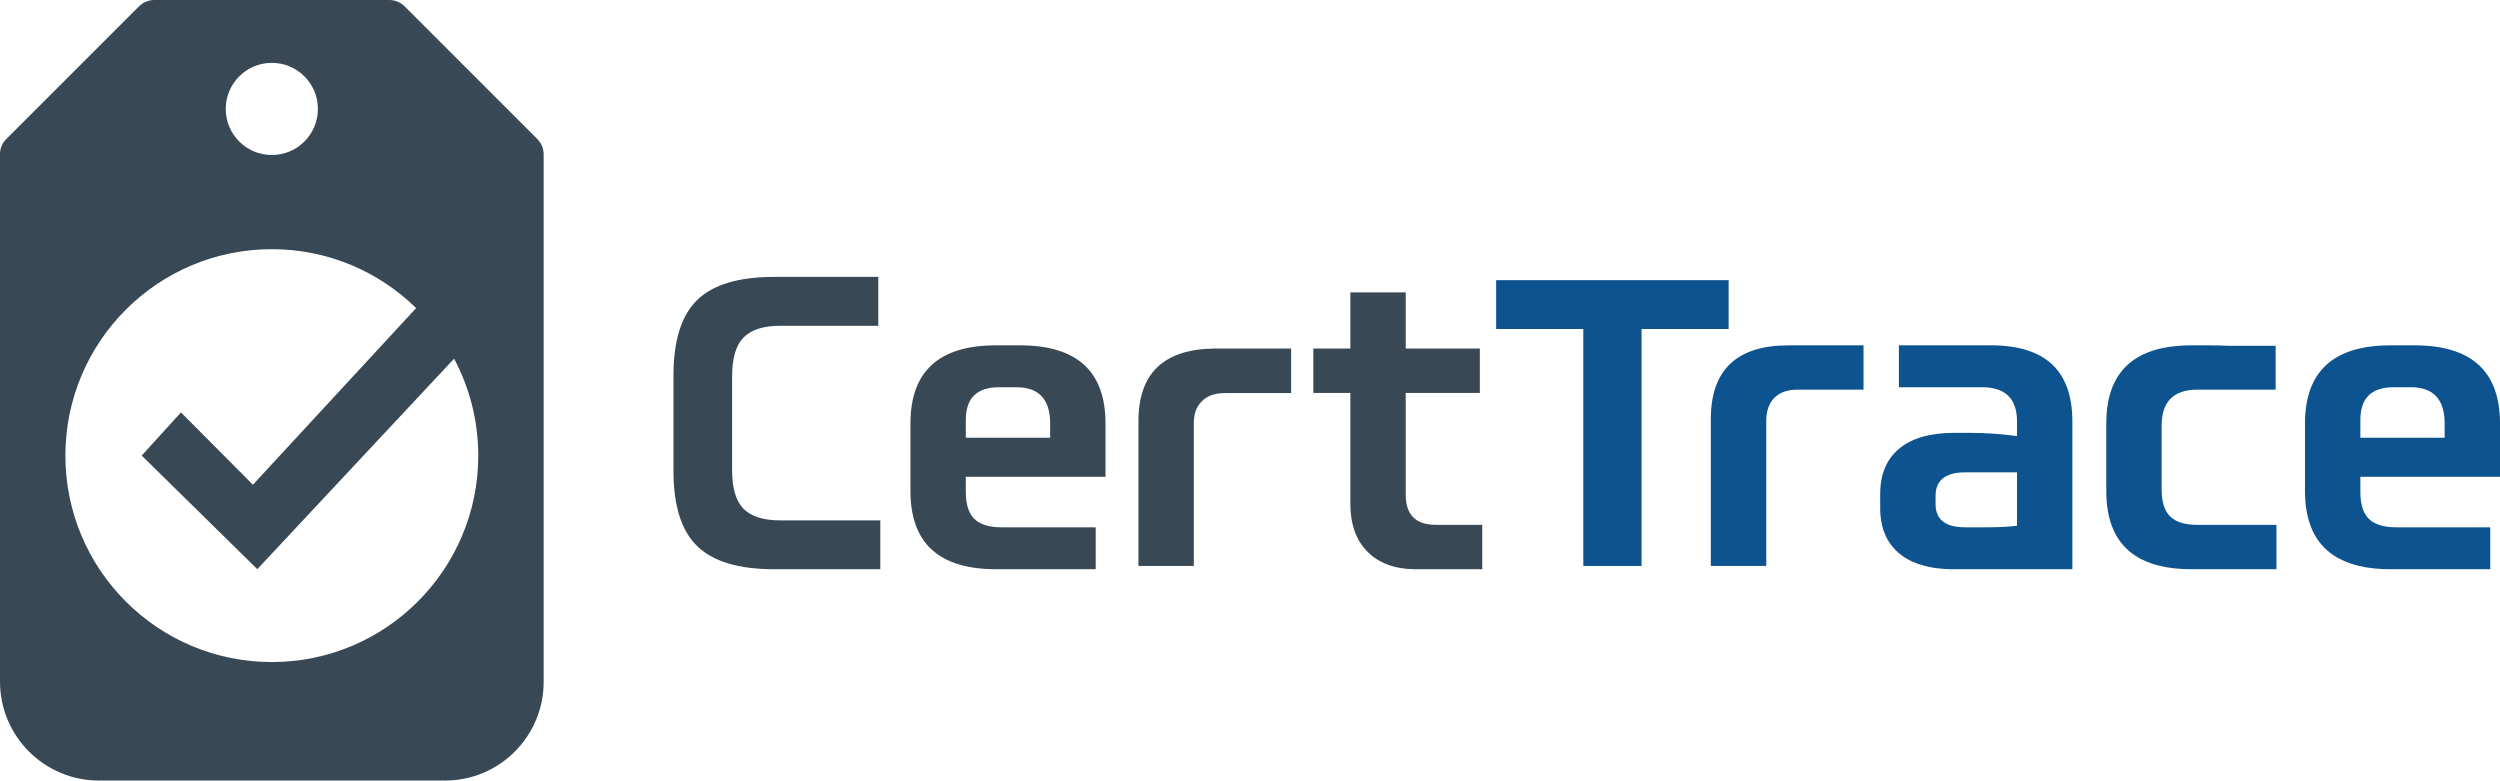
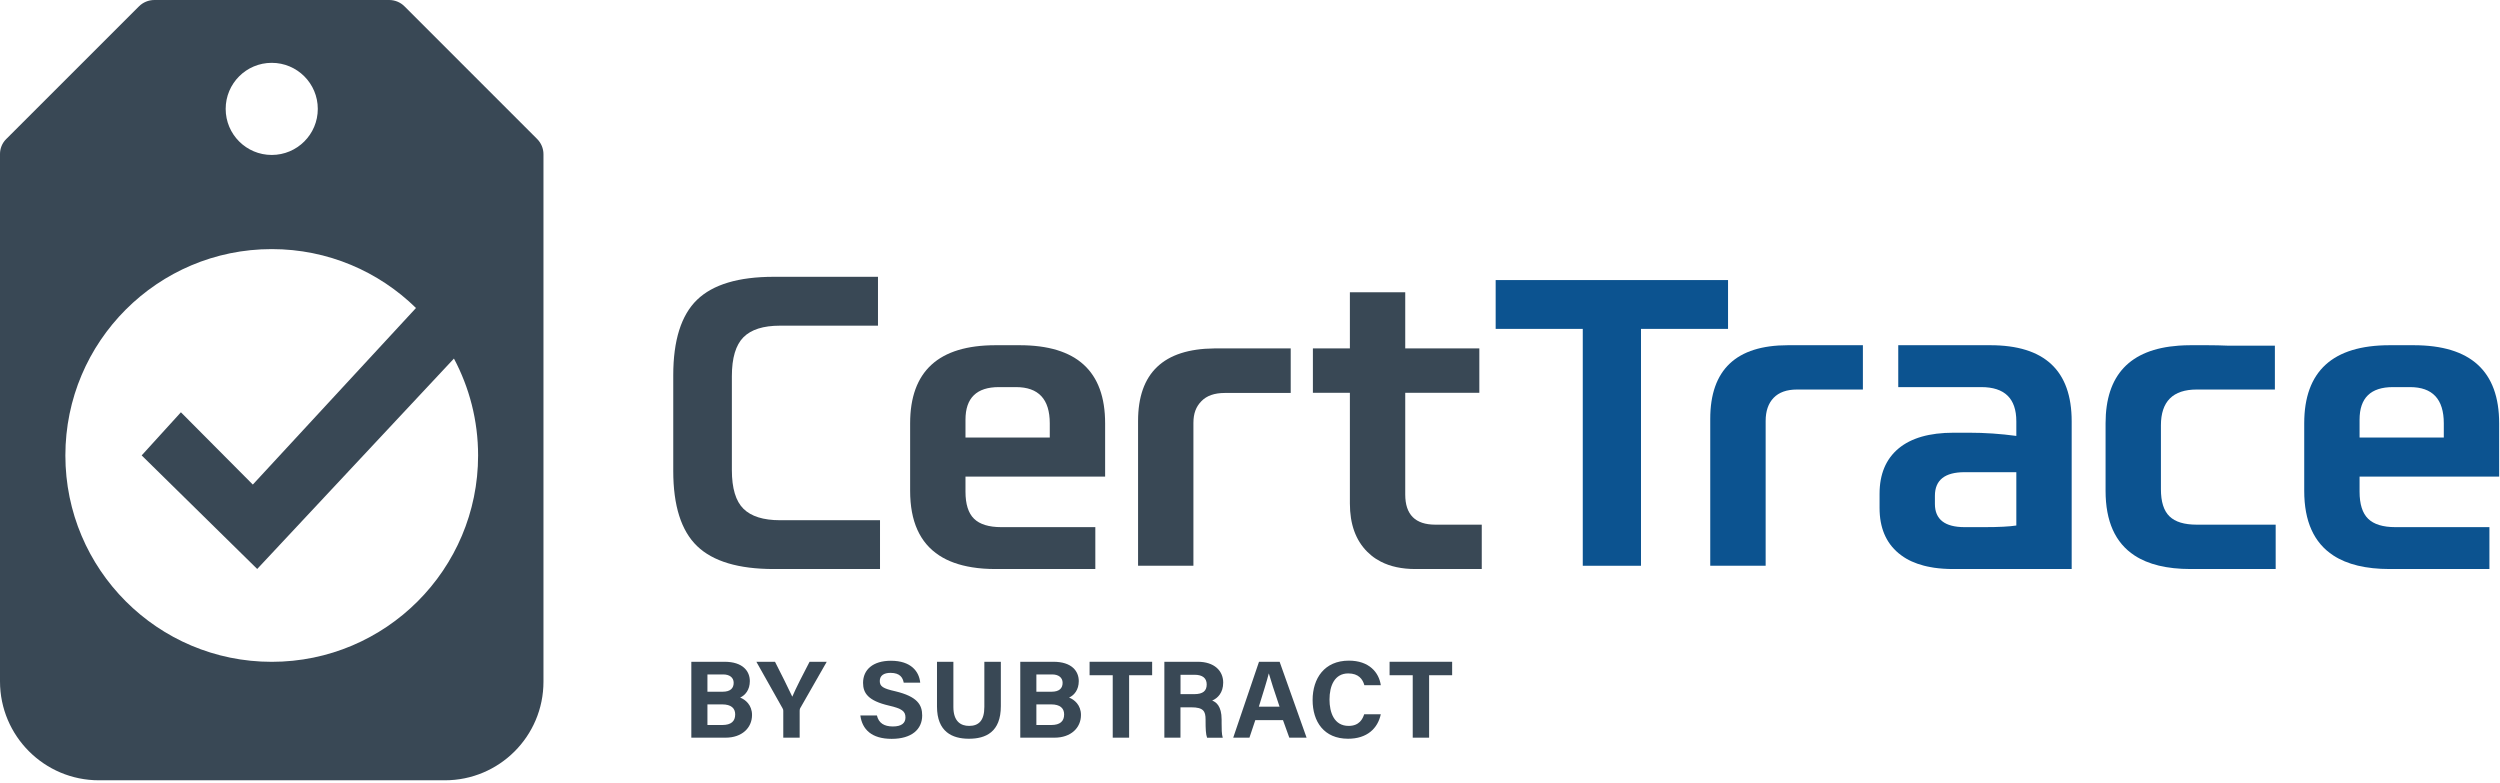
- <svg xmlns="http://www.w3.org/2000/svg" id="Layer_1" viewBox="0 0 443.85 138.58">
-   <defs>
-     <style>.cls-1{fill:#0c5390;}.cls-2{fill:#394855;}</style>
-   </defs>
-   <path class="cls-2" d="M95.4,24.69L71.83,1.12c-.72-.72-1.7-1.12-2.72-1.12H27.43c-1.04,0-2.04.41-2.77,1.15L1.08,24.72c-.69.69-1.08,1.64-1.08,2.62v93.67c0,9.7,7.87,17.57,17.57,17.57h61.44c9.67,0,17.51-7.84,17.51-17.51V27.39c0-1.01-.4-1.98-1.12-2.7ZM48.26,11.16c4.52,0,8.18,3.66,8.18,8.18s-3.66,8.18-8.18,8.18-8.18-3.66-8.18-8.18,3.66-8.18,8.18-8.18ZM48.26,117.54c-20.24,0-36.65-16.41-36.65-36.65s16.41-36.65,36.65-36.65c9.98,0,19.02,3.99,25.62,10.46l-28.98,31.36-12.77-12.84-6.97,7.66,20.52,20.17,34.94-37.37c2.73,5.13,4.29,10.99,4.29,17.21,0,20.24-16.41,36.65-36.65,36.65Z" />
-   <path class="cls-2" d="M202.12,74.77v25.71h9.83v-25.36c0-1.71.47-2.9,1.41-3.86.94-.98,2.32-1.47,4.16-1.47h11.71v-7.91h-13.56c-9.04.08-13.55,4.38-13.55,12.89Z" />
-   <path class="cls-2" d="M249.57,87.83v-18.07h13.16v-7.88h-13.16v-9.97h-9.83v9.97h-6.57v7.88h6.57v19.66c0,3.67,1.03,6.52,3.08,8.57.23.23.48.45.73.66.51.42,1.07.78,1.67,1.09,1.7.88,3.76,1.32,6.16,1.32h11.78v-7.88h-8.24c-3.56,0-5.35-1.78-5.35-5.35Z" />
-   <path class="cls-2" d="M181.09,61.31h-4.27c-10.12,0-15.18,4.62-15.18,13.87v12c0,5.4,1.72,9.22,5.17,11.47,1.57,1.03,3.52,1.73,5.83,2.1,1.28.21,2.68.31,4.18.31h17.71v-7.44h-16.7c-2.21,0-3.83-.5-4.84-1.49-1.01-.98-1.52-2.59-1.52-4.8v-2.68h24.8v-9.47c0-9.25-5.06-13.87-15.18-13.87ZM186.44,77.71h-14.97v-3.18c0-3.85,1.98-5.78,5.93-5.78h3.04c4,0,6,2.14,6,6.43v2.53Z" />
-   <path class="cls-2" d="M132.04,90.36c-1.37-1.35-2.06-3.64-2.06-6.86v-16.7c0-3.23.69-5.53,2.06-6.91,1.37-1.37,3.53-2.05,6.47-2.05h17.42v-8.68h-18.5c-6.27,0-10.81,1.36-13.63,4.08-2.82,2.73-4.23,7.2-4.23,13.41v16.99c0,6.17,1.41,10.62,4.23,13.34,2.82,2.72,7.36,4.08,13.63,4.08h18.86v-8.67h-17.78c-2.94,0-5.1-.68-6.47-2.03Z" />
-   <path class="cls-1" d="M353.47,61.31h-16.34v7.44h14.75c4.14,0,6.22,2.02,6.22,6.07v2.6c-2.8-.38-5.59-.57-8.39-.57h-2.75c-4.29,0-7.55.94-9.79,2.81-2.24,1.88-3.36,4.56-3.36,8.03v2.53c0,3.47,1.12,6.14,3.36,8.02.17.14.35.28.53.41,1.1.81,2.43,1.41,3.97,1.81.19.05.39.1.59.14.2.05.4.09.61.12.21.04.42.07.63.11,1.05.15,2.18.23,3.4.23h21.03v-26.24c0-9.01-4.82-13.51-14.46-13.51ZM358.1,93.33c-1.21.19-3.11.29-5.71.29h-3.47c-3.52,0-5.28-1.38-5.28-4.12v-1.45c0-2.79,1.76-4.19,5.28-4.19h9.18v9.47Z" />
-   <path class="cls-1" d="M443.85,84.65v-9.47c0-9.25-5.06-13.87-15.18-13.87h-4.26c-10.12,0-15.18,4.62-15.18,13.87v12c0,5.4,1.72,9.22,5.17,11.47,2.46,1.61,5.8,2.41,10.01,2.41h17.71v-7.44h-16.7c-2.22,0-3.83-.5-4.84-1.49-1.01-.98-1.52-2.59-1.52-4.8v-2.68h24.79ZM419.06,74.53c0-3.85,1.97-5.78,5.93-5.78h3.03c4,0,6,2.14,6,6.43v2.53h-14.96v-3.18Z" />
-   <polygon class="cls-1" points="306.9 49.74 265.63 49.74 265.63 58.41 281.1 58.41 281.1 100.48 291.44 100.48 291.44 58.41 306.9 58.41 306.9 49.74" />
-   <path class="cls-1" d="M303.74,74.39v26.09h9.84v-25.73c0-1.74.47-3.1,1.4-4.08.95-.99,2.33-1.49,4.16-1.49h11.71v-7.87h-13.3c-9.2,0-13.81,4.36-13.81,13.08Z" />
-   <path class="cls-1" d="M385.3,91.7c-1.02-.99-1.52-2.59-1.52-4.81v-11.35c0-4.23,2.12-6.36,6.36-6.36h13.88v-7.79h-8.34c-1.19-.05-2.41-.08-3.66-.08h-2.96c-.75,0-1.48.03-2.17.08-8.63.64-12.94,5.23-12.94,13.79v12c0,5.4,1.71,9.22,5.14,11.47,2.45,1.61,5.77,2.41,9.97,2.41h15.1v-7.88h-14.02c-2.22,0-3.83-.49-4.84-1.48Z" />
+ <svg xmlns="http://www.w3.org/2000/svg" width="100%" height="100%" viewBox="0 0 444 139" version="1.1" xml:space="preserve" style="fill-rule:evenodd;clip-rule:evenodd;stroke-linejoin:round;stroke-miterlimit:2;">
+   <path d="M95.4,24.69L71.83,1.12C71.11,0.4 70.13,0 69.11,0L27.43,0C26.39,0 25.39,0.41 24.66,1.15L1.08,24.72C0.39,25.41 0,26.36 0,27.34L0,121.01C0,130.71 7.87,138.58 17.57,138.58L79.01,138.58C88.68,138.58 96.52,130.74 96.52,121.07L96.52,27.39C96.52,26.38 96.12,25.41 95.4,24.69ZM48.26,11.16C52.78,11.16 56.44,14.82 56.44,19.34C56.44,23.86 52.78,27.52 48.26,27.52C43.74,27.52 40.08,23.86 40.08,19.34C40.08,14.82 43.74,11.16 48.26,11.16ZM48.26,117.54C28.02,117.54 11.61,101.13 11.61,80.89C11.61,60.65 28.02,44.24 48.26,44.24C58.24,44.24 67.28,48.23 73.88,54.7L44.9,86.06L32.13,73.22L25.16,80.88L45.68,101.05L80.62,63.68C83.35,68.81 84.91,74.67 84.91,80.89C84.91,101.13 68.5,117.54 48.26,117.54Z" style="fill:rgb(57,72,85);fill-rule:nonzero;" />
+   <path d="M202.12,74.77L202.12,100.48L211.95,100.48L211.95,75.12C211.95,73.41 212.42,72.22 213.36,71.26C214.3,70.28 215.68,69.79 217.52,69.79L229.23,69.79L229.23,61.88L215.67,61.88C206.63,61.96 202.12,66.26 202.12,74.77Z" style="fill:rgb(57,72,85);fill-rule:nonzero;" />
+   <path d="M249.57,87.83L249.57,69.76L262.73,69.76L262.73,61.88L249.57,61.88L249.57,51.91L239.74,51.91L239.74,61.88L233.17,61.88L233.17,69.76L239.74,69.76L239.74,89.42C239.74,93.09 240.77,95.94 242.82,97.99C243.05,98.22 243.3,98.44 243.55,98.65C244.06,99.07 244.62,99.43 245.22,99.74C246.92,100.62 248.98,101.06 251.38,101.06L263.16,101.06L263.16,93.18L254.92,93.18C251.36,93.18 249.57,91.4 249.57,87.83Z" style="fill:rgb(57,72,85);fill-rule:nonzero;" />
+   <path d="M181.09,61.31L176.82,61.31C166.7,61.31 161.64,65.93 161.64,75.18L161.64,87.18C161.64,92.58 163.36,96.4 166.81,98.65C168.38,99.68 170.33,100.38 172.64,100.75C173.92,100.96 175.32,101.06 176.82,101.06L194.53,101.06L194.53,93.62L177.83,93.62C175.62,93.62 174,93.12 172.99,92.13C171.98,91.15 171.47,89.54 171.47,87.33L171.47,84.65L196.27,84.65L196.27,75.18C196.27,65.93 191.21,61.31 181.09,61.31ZM186.44,77.71L171.47,77.71L171.47,74.53C171.47,70.68 173.45,68.75 177.4,68.75L180.44,68.75C184.44,68.75 186.44,70.89 186.44,75.18L186.44,77.71Z" style="fill:rgb(57,72,85);fill-rule:nonzero;" />
+   <path d="M132.04,90.36C130.67,89.01 129.98,86.72 129.98,83.5L129.98,66.8C129.98,63.57 130.67,61.27 132.04,59.89C133.41,58.52 135.57,57.84 138.51,57.84L155.93,57.84L155.93,49.16L137.43,49.16C131.16,49.16 126.62,50.52 123.8,53.24C120.98,55.97 119.57,60.44 119.57,66.65L119.57,83.64C119.57,89.81 120.98,94.26 123.8,96.98C126.62,99.7 131.16,101.06 137.43,101.06L156.29,101.06L156.29,92.39L138.51,92.39C135.57,92.39 133.41,91.71 132.04,90.36Z" style="fill:rgb(57,72,85);fill-rule:nonzero;" />
+   <path d="M353.47,61.31L337.13,61.31L337.13,68.75L351.88,68.75C356.02,68.75 358.1,70.77 358.1,74.82L358.1,77.42C355.3,77.04 352.51,76.85 349.71,76.85L346.96,76.85C342.67,76.85 339.41,77.79 337.17,79.66C334.93,81.54 333.81,84.22 333.81,87.69L333.81,90.22C333.81,93.69 334.93,96.36 337.17,98.24C337.34,98.38 337.52,98.52 337.7,98.65C338.8,99.46 340.13,100.06 341.67,100.46C341.86,100.51 342.06,100.56 342.26,100.6C342.46,100.65 342.66,100.69 342.87,100.72C343.08,100.76 343.29,100.79 343.5,100.83C344.55,100.98 345.68,101.06 346.9,101.06L367.93,101.06L367.93,74.82C367.93,65.81 363.11,61.31 353.47,61.31ZM358.1,93.33C356.89,93.52 354.99,93.62 352.39,93.62L348.92,93.62C345.4,93.62 343.64,92.24 343.64,89.5L343.64,88.05C343.64,85.26 345.4,83.86 348.92,83.86L358.1,83.86L358.1,93.33Z" style="fill:rgb(12,83,144);fill-rule:nonzero;" />
+   <path d="M443.85,84.65L443.85,75.18C443.85,65.93 438.79,61.31 428.67,61.31L424.41,61.31C414.29,61.31 409.23,65.93 409.23,75.18L409.23,87.18C409.23,92.58 410.95,96.4 414.4,98.65C416.86,100.26 420.2,101.06 424.41,101.06L442.12,101.06L442.12,93.62L425.42,93.62C423.2,93.62 421.59,93.12 420.58,92.13C419.57,91.15 419.06,89.54 419.06,87.33L419.06,84.65L443.85,84.65ZM419.06,74.53C419.06,70.68 421.03,68.75 424.99,68.75L428.02,68.75C432.02,68.75 434.02,70.89 434.02,75.18L434.02,77.71L419.06,77.71L419.06,74.53Z" style="fill:rgb(12,83,144);fill-rule:nonzero;" />
+   <path d="M306.9,49.74L265.63,49.74L265.63,58.41L281.1,58.41L281.1,100.48L291.44,100.48L291.44,58.41L306.9,58.41L306.9,49.74Z" style="fill:rgb(12,83,144);fill-rule:nonzero;" />
+   <path d="M303.74,74.39L303.74,100.48L313.58,100.48L313.58,74.75C313.58,73.01 314.05,71.65 314.98,70.67C315.93,69.68 317.31,69.18 319.14,69.18L330.85,69.18L330.85,61.31L317.55,61.31C308.35,61.31 303.74,65.67 303.74,74.39Z" style="fill:rgb(12,83,144);fill-rule:nonzero;" />
+   <path d="M385.3,91.7C384.28,90.71 383.78,89.11 383.78,86.89L383.78,75.54C383.78,71.31 385.9,69.18 390.14,69.18L404.02,69.18L404.02,61.39L395.68,61.39C394.49,61.34 393.27,61.31 392.02,61.31L389.06,61.31C388.31,61.31 387.58,61.34 386.89,61.39C378.26,62.03 373.95,66.62 373.95,75.18L373.95,87.18C373.95,92.58 375.66,96.4 379.09,98.65C381.54,100.26 384.86,101.06 389.06,101.06L404.16,101.06L404.16,93.18L390.14,93.18C387.92,93.18 386.31,92.69 385.3,91.7Z" style="fill:rgb(12,83,144);fill-rule:nonzero;" />
+   <path d="M122.78,117.53L128.67,117.53C131.94,117.53 133.17,119.21 133.17,120.97C133.17,122.5 132.37,123.47 131.45,123.89C132.37,124.24 133.56,125.2 133.56,126.98C133.56,129.29 131.74,131.01 128.88,131.01L122.78,131.01L122.78,117.53ZM128.34,122.85C129.73,122.85 130.3,122.22 130.3,121.27C130.3,120.32 129.56,119.78 128.44,119.78L125.64,119.78L125.64,122.85L128.34,122.85ZM125.64,128.76L128.28,128.76C129.86,128.76 130.57,128.09 130.57,126.88C130.57,125.79 129.87,125.1 128.26,125.1L125.64,125.1L125.64,128.76Z" style="fill:rgb(57,72,85);fill-rule:nonzero;" />
+   <path d="M139.11,131.01L139.11,126.24C139.11,126.1 139.09,125.97 138.99,125.81L134.33,117.53L137.64,117.53C138.68,119.57 140.03,122.26 140.71,123.73C141.3,122.32 142.76,119.47 143.78,117.53L146.83,117.53L142.12,125.77C142.08,125.87 142.02,125.93 142.02,126.2L142.02,131.01L139.11,131.01Z" style="fill:rgb(57,72,85);fill-rule:nonzero;" />
+   <path d="M155.74,127.06C156.05,128.41 157.01,129.02 158.58,129.02C160.15,129.02 160.81,128.39 160.81,127.42C160.81,126.3 160.16,125.84 157.86,125.31C154.18,124.45 153.28,123.1 153.28,121.28C153.28,118.93 155.04,117.35 158.23,117.35C161.81,117.35 163.24,119.27 163.43,121.24L160.5,121.24C160.34,120.4 159.89,119.5 158.15,119.5C156.96,119.5 156.25,119.99 156.25,120.95C156.25,121.91 156.82,122.28 159.01,122.77C162.92,123.71 163.78,125.16 163.78,127.07C163.78,129.52 161.92,131.22 158.36,131.22C154.8,131.22 153.12,129.54 152.8,127.07L155.73,127.07L155.74,127.06Z" style="fill:rgb(57,72,85);fill-rule:nonzero;" />
+   <path d="M169.32,117.53L169.32,125.55C169.32,128.15 170.65,128.92 172.12,128.92C173.78,128.92 174.82,128.02 174.82,125.55L174.82,117.53L177.75,117.53L177.75,125.41C177.75,130.03 175.05,131.2 172.08,131.2C169.11,131.2 166.41,129.97 166.41,125.47L166.41,117.53L169.32,117.53Z" style="fill:rgb(57,72,85);fill-rule:nonzero;" />
+   <path d="M181.2,117.53L187.09,117.53C190.36,117.53 191.59,119.21 191.59,120.97C191.59,122.5 190.79,123.47 189.87,123.89C190.79,124.24 191.98,125.2 191.98,126.98C191.98,129.29 190.16,131.01 187.3,131.01L181.2,131.01L181.2,117.53ZM186.76,122.85C188.15,122.85 188.72,122.22 188.72,121.27C188.72,120.32 187.98,119.78 186.86,119.78L184.06,119.78L184.06,122.85L186.76,122.85ZM184.06,128.76L186.7,128.76C188.28,128.76 188.99,128.09 188.99,126.88C188.99,125.79 188.29,125.1 186.68,125.1L184.06,125.1L184.06,128.76Z" style="fill:rgb(57,72,85);fill-rule:nonzero;" />
+   <path d="M197.62,119.92L193.51,119.92L193.51,117.53L204.62,117.53L204.62,119.92L200.53,119.92L200.53,131.01L197.62,131.01L197.62,119.92Z" style="fill:rgb(57,72,85);fill-rule:nonzero;" />
+   <path d="M209.65,125.61L209.65,131.01L206.79,131.01L206.79,117.53L212.72,117.53C215.65,117.53 217.24,119.13 217.24,121.23C217.24,123.03 216.26,124.01 215.28,124.42C215.95,124.67 216.96,125.36 216.96,127.79L216.96,128.46C216.96,129.36 216.96,130.4 217.16,131.02L214.38,131.02C214.15,130.43 214.11,129.42 214.11,127.99L214.11,127.79C214.11,126.32 213.74,125.62 211.57,125.62L209.65,125.62L209.65,125.61ZM209.65,123.28L212.1,123.28C213.68,123.28 214.31,122.67 214.31,121.56C214.31,120.45 213.59,119.84 212.16,119.84L209.66,119.84L209.66,123.28L209.65,123.28Z" style="fill:rgb(57,72,85);fill-rule:nonzero;" />
+   <path d="M222.94,127.9L221.9,131.01L219.02,131.01L223.6,117.53L227.26,117.53L232.05,131.01L228.98,131.01L227.86,127.9L222.93,127.9L222.94,127.9ZM227.25,125.51C226.29,122.65 225.69,120.84 225.35,119.62L225.33,119.62C225,120.95 224.33,123.06 223.57,125.51L227.25,125.51Z" style="fill:rgb(57,72,85);fill-rule:nonzero;" />
+   <path d="M245.23,126.84C244.7,129.36 242.8,131.2 239.42,131.2C235.14,131.2 233.12,128.17 233.12,124.33C233.12,120.49 235.21,117.33 239.56,117.33C243.16,117.33 244.9,119.42 245.23,121.69L242.31,121.69C242.02,120.63 241.29,119.6 239.45,119.6C237.04,119.6 236.12,121.77 236.12,124.24C236.12,126.51 236.92,128.92 239.52,128.92C241.44,128.92 242.02,127.65 242.28,126.85L245.21,126.85L245.23,126.84Z" style="fill:rgb(57,72,85);fill-rule:nonzero;" />
+   <path d="M250.9,119.92L246.79,119.92L246.79,117.53L257.9,117.53L257.9,119.92L253.81,119.92L253.81,131.01L250.9,131.01L250.9,119.92Z" style="fill:rgb(57,72,85);fill-rule:nonzero;" />
</svg>
